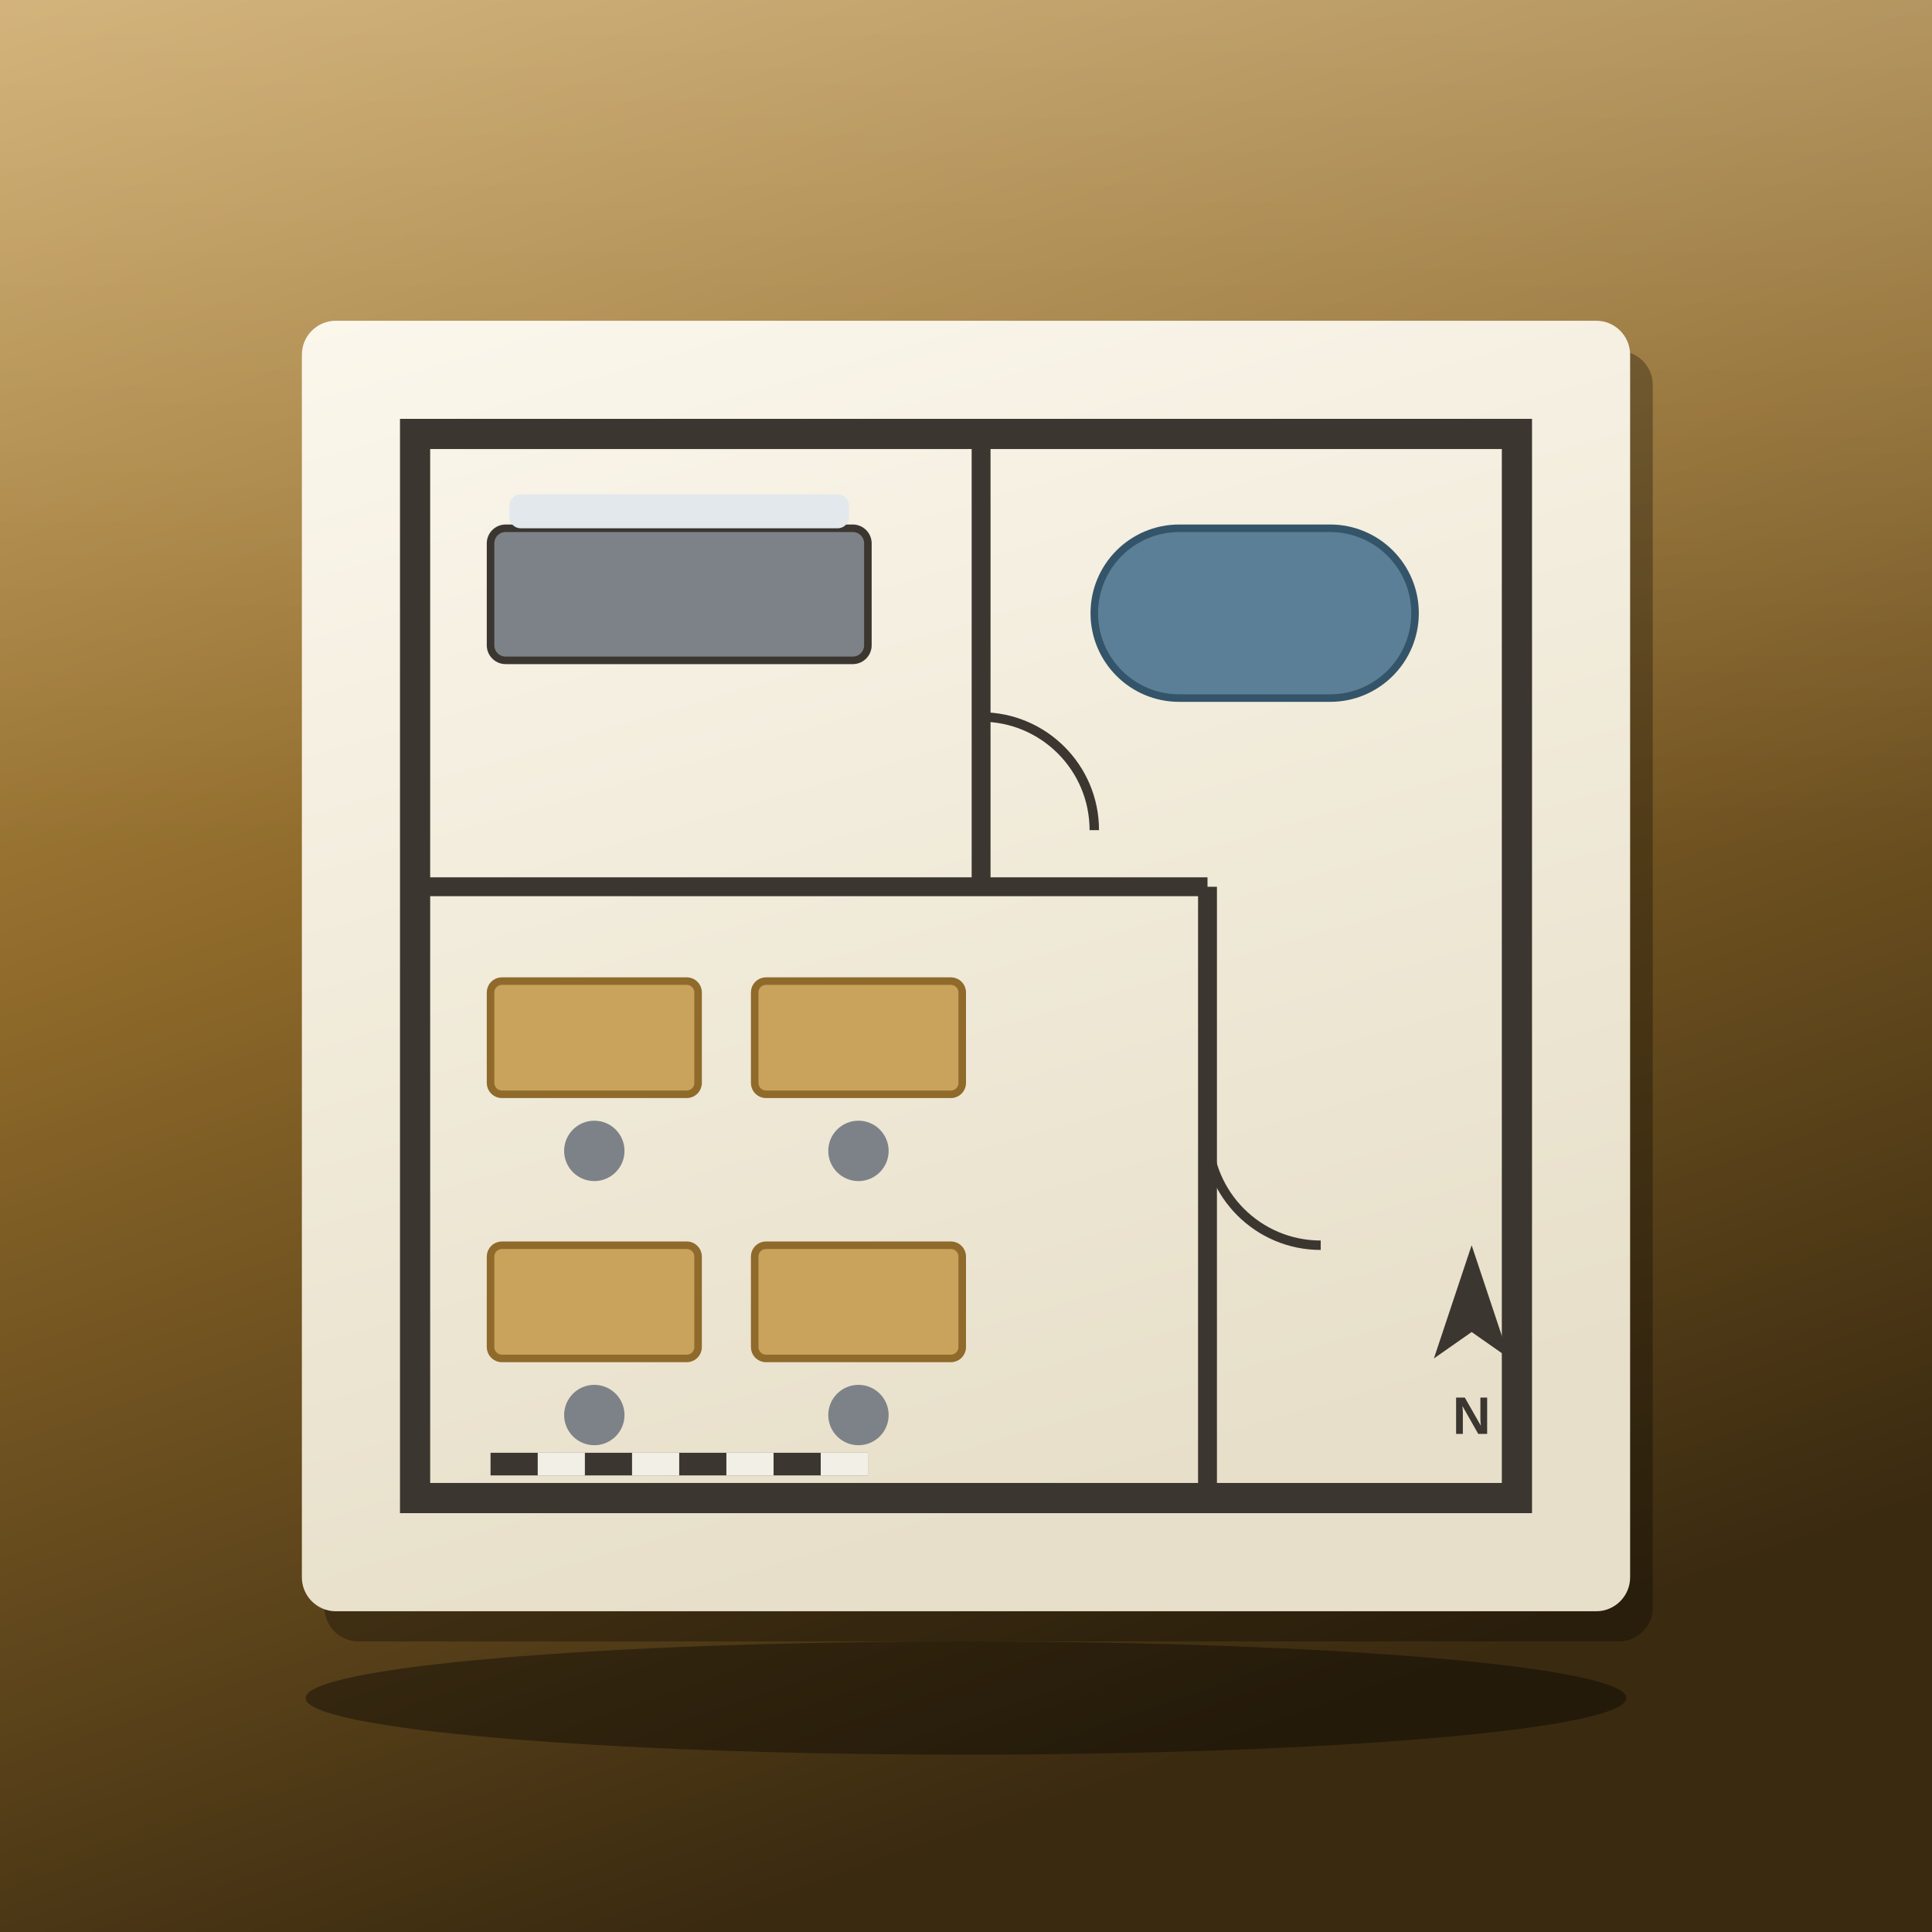
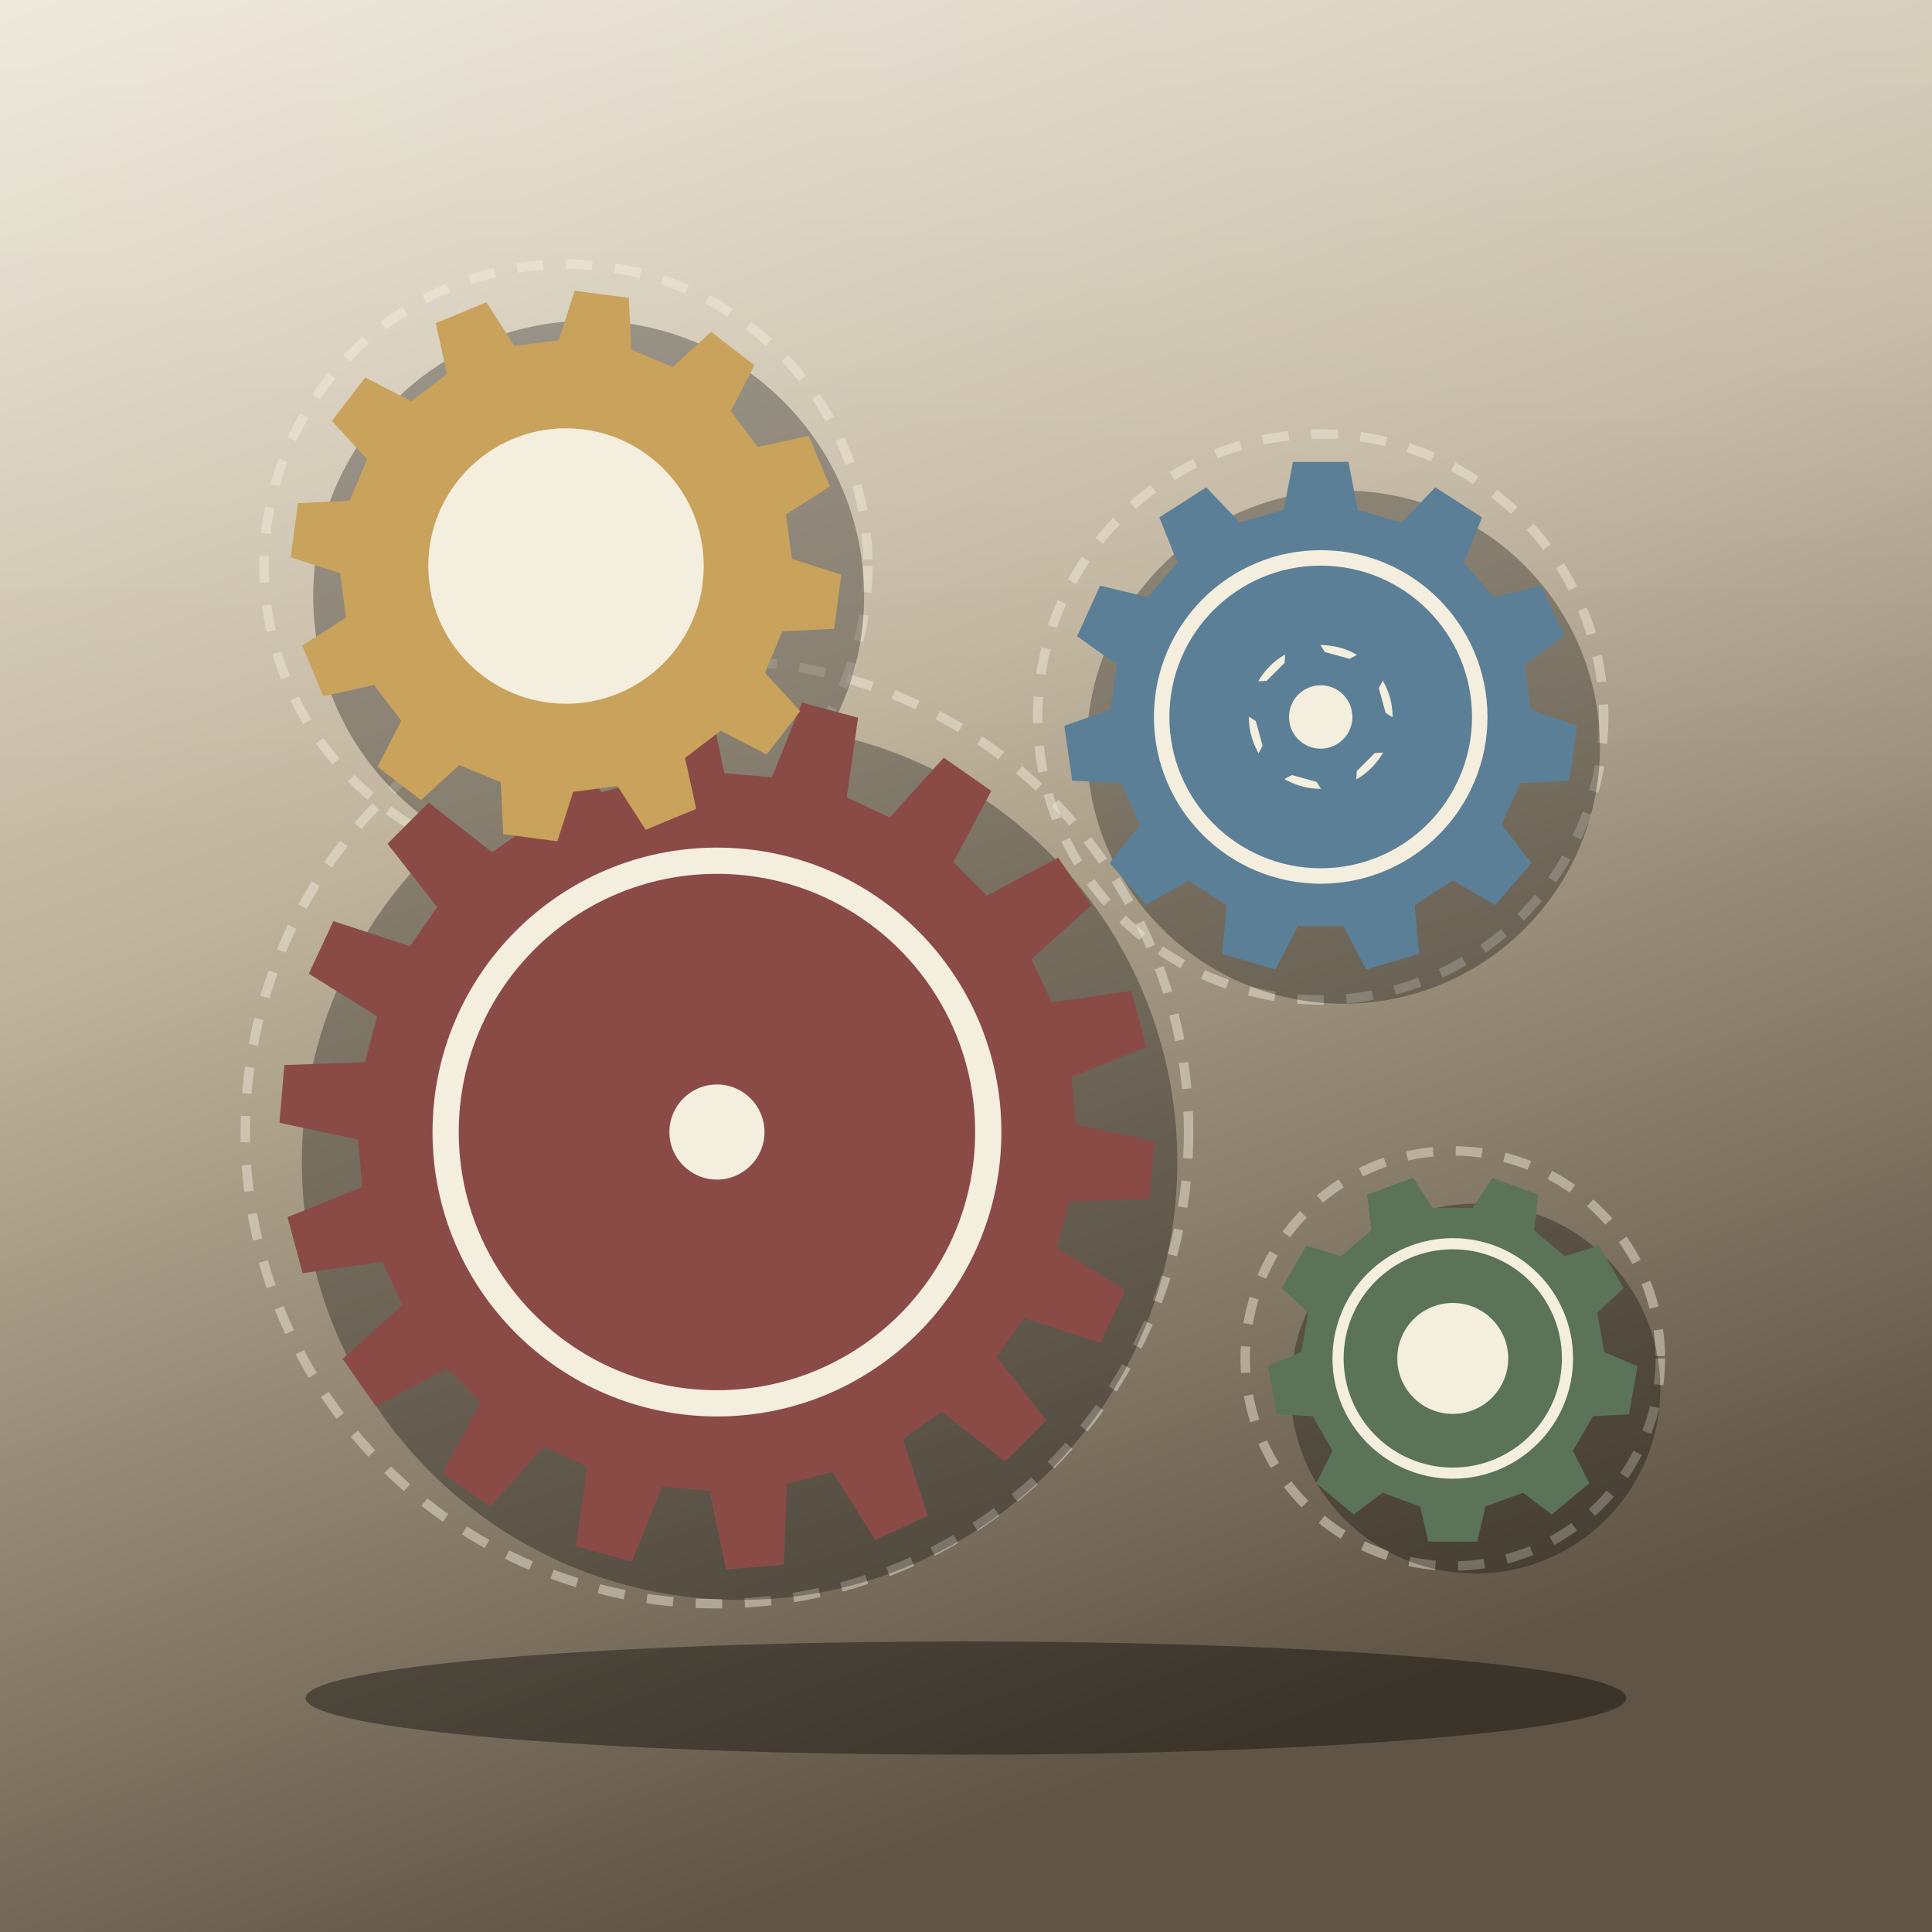
<svg xmlns="http://www.w3.org/2000/svg" viewBox="0 0 1024 1024" width="100%" height="100%">
  <defs>
    <linearGradient id="tile" x1="0" y1="0" x2="0.35" y2="1">
-       <stop offset="0%" stop-color="#c9a25c" />
-       <stop offset="46%" stop-color="#8f6a2a" />
-       <stop offset="100%" stop-color="#3a2a10" />
+       <stop offset="0%" stop-color="#ece5d6" />
+       <stop offset="46%" stop-color="#bfb39c" />
+       <stop offset="100%" stop-color="#5f5445" />
    </linearGradient>
    <linearGradient id="glare" x1="0" y1="0" x2="0" y2="1">
      <stop offset="0%" stop-color="#fff" stop-opacity=".20" />
      <stop offset="44%" stop-color="#fff" stop-opacity="0" />
    </linearGradient>
    <linearGradient id="pap" x1="0" y1="0" x2="0.3" y2="1">
      <stop offset="0%" stop-color="#ffffff" />
      <stop offset="100%" stop-color="#ece8dc" />
    </linearGradient>
    <linearGradient id="trace" x1="0" y1="0" x2="0.3" y2="1">
      <stop offset="0%" stop-color="#fbf7ec" />
      <stop offset="100%" stop-color="#e7dfc9" />
    </linearGradient>
    <linearGradient id="brassy" x1="0" y1="0" x2="0" y2="1">
      <stop offset="0%" stop-color="#e2b86c" />
      <stop offset="100%" stop-color="#9a6f2c" />
    </linearGradient>
    <linearGradient id="steel" x1="0" y1="0" x2="0" y2="1">
      <stop offset="0%" stop-color="#e3e8ec" />
      <stop offset="100%" stop-color="#9aa5ad" />
    </linearGradient>
  </defs>
  <rect width="1024" height="1024" fill="url(#tile)" />
  <rect width="1024" height="1024" fill="url(#glare)" />
  <ellipse cx="512" cy="900" rx="350" ry="30" fill="#000" opacity=".38" />
-   <rect x="160" y="170" width="704" height="684" rx="18" fill="#000" opacity=".3" transform="translate(12 16)" />
-   <rect x="160" y="170" width="704" height="684" rx="18" fill="url(#trace)" />
-   <rect x="220" y="230" width="584" height="564" fill="none" stroke="#3b3630" stroke-width="16" />
-   <path d="M 520 230 L 520 470 M 220 470 L 640 470 M 640 470 L 640 794" stroke="#3b3630" stroke-width="10" />
-   <path d="M 520 380 A 60 60 0 0 1 580 440" fill="none" stroke="#3b3630" stroke-width="5" />
-   <path d="M 640 600 A 60 60 0 0 0 700 660" fill="none" stroke="#3b3630" stroke-width="5" />
-   <rect x="260" y="520" width="110" height="60" rx="6" fill="#c9a25c" stroke="#8f6a2a" stroke-width="4" />
-   <rect x="400" y="520" width="110" height="60" rx="6" fill="#c9a25c" stroke="#8f6a2a" stroke-width="4" />
-   <rect x="260" y="660" width="110" height="60" rx="6" fill="#c9a25c" stroke="#8f6a2a" stroke-width="4" />
-   <rect x="400" y="660" width="110" height="60" rx="6" fill="#c9a25c" stroke="#8f6a2a" stroke-width="4" />
-   <circle cx="315" cy="610" r="16" fill="#7d8288" />
-   <circle cx="455" cy="610" r="16" fill="#7d8288" />
-   <circle cx="315" cy="750" r="16" fill="#7d8288" />
-   <circle cx="455" cy="750" r="16" fill="#7d8288" />
-   <rect x="580" y="280" width="170" height="90" rx="45" fill="#5b7f96" stroke="#34546a" stroke-width="4" />
-   <rect x="260" y="280" width="200" height="70" rx="8" fill="#7d8288" stroke="#3b3630" stroke-width="4" />
-   <rect x="270" y="262" width="180" height="18" rx="6" fill="#e3e8ec" />
-   <path d="M 760 720 L 780 660 L 800 720 L 780 706 Z" fill="#3b3630" />
-   <text x="780" y="760" text-anchor="middle" font-family="Helvetica Neue, Arial, sans-serif" font-size="28" font-weight="900" fill="#3b3630">N</text>
-   <rect x="260" y="770" width="200" height="12" fill="#3b3630" />
-   <rect x="285" y="770" width="25" height="12" fill="#f2efe6" />
-   <rect x="335" y="770" width="25" height="12" fill="#f2efe6" />
-   <rect x="385" y="770" width="25" height="12" fill="#f2efe6" />
-   <rect x="435" y="770" width="25" height="12" fill="#f2efe6" />
+   <circle cx="380" cy="600" r="250" fill="none" stroke="#f4eede" stroke-width="5" stroke-dasharray="14 12" opacity=".45" />
+   <circle cx="300" cy="300" r="160" fill="none" stroke="#f4eede" stroke-width="5" stroke-dasharray="14 12" opacity=".45" />
+   <circle cx="700" cy="380" r="150" fill="none" stroke="#f4eede" stroke-width="5" stroke-dasharray="14 12" opacity=".45" />
+   <circle cx="770" cy="720" r="110" fill="none" stroke="#f4eede" stroke-width="5" stroke-dasharray="14 12" opacity=".45" />
+   <g opacity=".3" transform="translate(12 16)">
+     <circle cx="380" cy="600" r="232" fill="#000" />
+     <circle cx="300" cy="300" r="146" fill="#000" />
+     <circle cx="700" cy="380" r="136" fill="#000" />
+     <circle cx="770" cy="720" r="98" fill="#000" />
+   </g>
+   <polygon points="611.9,604.9 609.3,635.5 566.6,637.0 560.1,661.3 596.3,683.9 583.3,711.8 542.7,698.5 528.3,719.2 554.6,752.8 532.8,774.6 499.2,748.3 478.5,762.7 491.8,803.3 463.9,816.3 441.3,780.1 417.0,786.6 415.5,829.3 384.9,831.9 376.0,790.2 350.9,788.0 334.9,827.6 305.2,819.6 311.2,777.4 288.4,766.7 259.8,798.4 234.6,780.8 254.7,743.1 236.9,725.3 199.2,745.4 181.6,720.2 213.3,691.6 202.6,668.8 160.4,674.8 152.4,645.1 192.0,629.1 189.8,604.0 148.1,595.1 150.7,564.5 193.4,563.0 199.9,538.7 163.7,516.1 176.7,488.2 217.3,501.5 231.7,480.8 205.4,447.2 227.2,425.4 260.8,451.7 281.5,437.3 268.2,396.7 296.1,383.7 318.7,419.9 343.0,413.4 344.5,370.7 375.1,368.1 384.0,409.8 409.1,412.0 425.1,372.4 454.8,380.4 448.8,422.6 471.6,433.3 500.2,401.6 525.4,419.2 505.3,456.9 523.1,474.7 560.8,454.6 578.4,479.8 546.7,508.4 557.4,531.2 599.6,525.2 607.6,554.9 568.0,570.9 570.2,596.0" fill="#8a4b46" stroke-linejoin="round" />
+   <circle cx="380" cy="600" r="143.8" fill="none" stroke="#f4eede" stroke-width="13.9" />
+   <circle cx="380" cy="600" r="46.4" fill="#f4eede" />
+   <polygon points="451.9,603.4 447.7,624.4 433.4,625.1 423.7,639.7 428.5,653.3 410.7,665.1 400.0,655.5 382.8,659.0 376.6,671.9 355.6,667.7 354.9,653.4 340.3,643.7 326.7,648.5 314.9,630.7 324.5,620.0 321.0,602.8 308.1,596.6 312.3,575.6 326.6,574.9 336.3,560.3 331.5,546.7 349.3,534.9 360.0,544.5 377.2,541.0 383.4,528.1 404.4,532.3 405.1,546.6 419.7,556.3 433.3,551.5 445.1,569.3 435.5,580.0 439.0,597.2" fill="#8a4b46" stroke-linejoin="round" />
+   <circle cx="380" cy="600" r="25.2" fill="#f4eede" />
+   <polygon points="445.9,304.6 442.1,333.3 414.6,334.6 405.5,356.6 424.1,376.9 406.4,399.9 382.0,387.3 363.1,401.7 369.0,428.7 342.2,439.8 327.3,416.6 303.8,419.7 295.4,445.9 266.7,442.1 265.4,414.6 243.4,405.5 223.1,424.1 200.1,406.4 212.7,382.0 198.3,363.1 171.3,369.0 160.2,342.2 183.4,327.3 180.3,303.8 154.1,295.4 157.9,266.7 185.4,265.4 194.5,243.4 175.9,223.1 193.6,200.1 218.0,212.7 236.9,198.3 231.0,171.3 257.8,160.2 272.7,183.4 296.2,180.3 304.6,154.1 333.3,157.9 334.6,185.4 356.6,194.5 376.9,175.9 399.9,193.6 387.3,218.0 401.7,236.9 428.7,231.0 439.8,257.8 416.6,272.7 419.7,296.2" fill="#c9a25c" stroke-linejoin="round" />
+   <circle cx="300" cy="300" r="73.0" fill="#f4eede" />
+   <polygon points="835.9,384.7 831.7,413.8 805.9,415.1 795.8,437.0 811.8,457.4 792.5,479.7 770.1,466.7 749.8,479.8 752.2,505.6 724.0,513.9 712.1,490.9 687.9,490.9 676.0,513.9 647.8,505.6 650.2,479.8 629.9,466.7 607.5,479.7 588.2,457.4 604.2,437.0 594.1,415.1 568.3,413.8 564.1,384.7 588.5,376.2 592.0,352.3 570.9,337.2 583.1,310.4 608.3,316.5 624.1,298.3 614.5,274.2 639.3,258.3 657.2,277.0 680.4,270.2 685.3,244.8 714.7,244.8 719.6,270.2 742.8,277.0 760.7,258.3 785.5,274.2 775.9,298.3 791.7,316.5 816.9,310.4 829.1,337.2 808.0,352.3 811.5,376.2" fill="#5b7f96" stroke-linejoin="round" />
+   <circle cx="700" cy="380" r="84.3" fill="none" stroke="#f4eede" stroke-width="8.2" />
+   <circle cx="700" cy="380" r="38.1" fill="#f4eede" />
+   <polygon points="741.9,382.6 737.6,398.7 728.7,399.1 719.1,408.7 718.7,417.6 702.6,421.9 697.8,414.4 684.7,410.8 676.8,415.0 665.0,403.2 669.2,395.3 665.6,382.2 658.1,377.4 662.4,361.3 671.3,360.9 680.9,351.3 681.3,342.4 697.4,338.1 702.2,345.6 715.3,349.2 723.2,345.0 735.0,356.8 730.8,364.7 734.4,377.8" fill="#5b7f96" stroke-linejoin="round" />
+   <circle cx="700" cy="380" r="16.8" fill="#f4eede" />
+   <polygon points="867.9,724.1 863.4,749.6 844.3,750.6 833.7,769.0 842.4,786.1 822.5,802.7 807.2,791.2 787.3,798.5 783.0,817.1 757.0,817.1 752.7,798.5 732.8,791.2 717.5,802.7 697.6,786.1 706.3,769.0 695.7,750.6 676.6,749.6 672.1,724.1 689.7,716.6 693.4,695.7 679.4,682.7 692.4,660.2 710.7,665.8 726.9,652.1 724.6,633.2 749.0,624.3 759.4,640.3 780.6,640.3 791.0,624.3 815.4,633.2 813.1,652.1 829.3,665.8 847.6,660.2 860.6,682.7 846.6,695.7 850.3,716.6" fill="#5b7358" stroke-linejoin="round" />
+   <circle cx="770" cy="720" r="60.8" fill="none" stroke="#f4eede" stroke-width="5.9" />
+   <circle cx="770" cy="720" r="29.4" fill="#f4eede" />
</svg>
